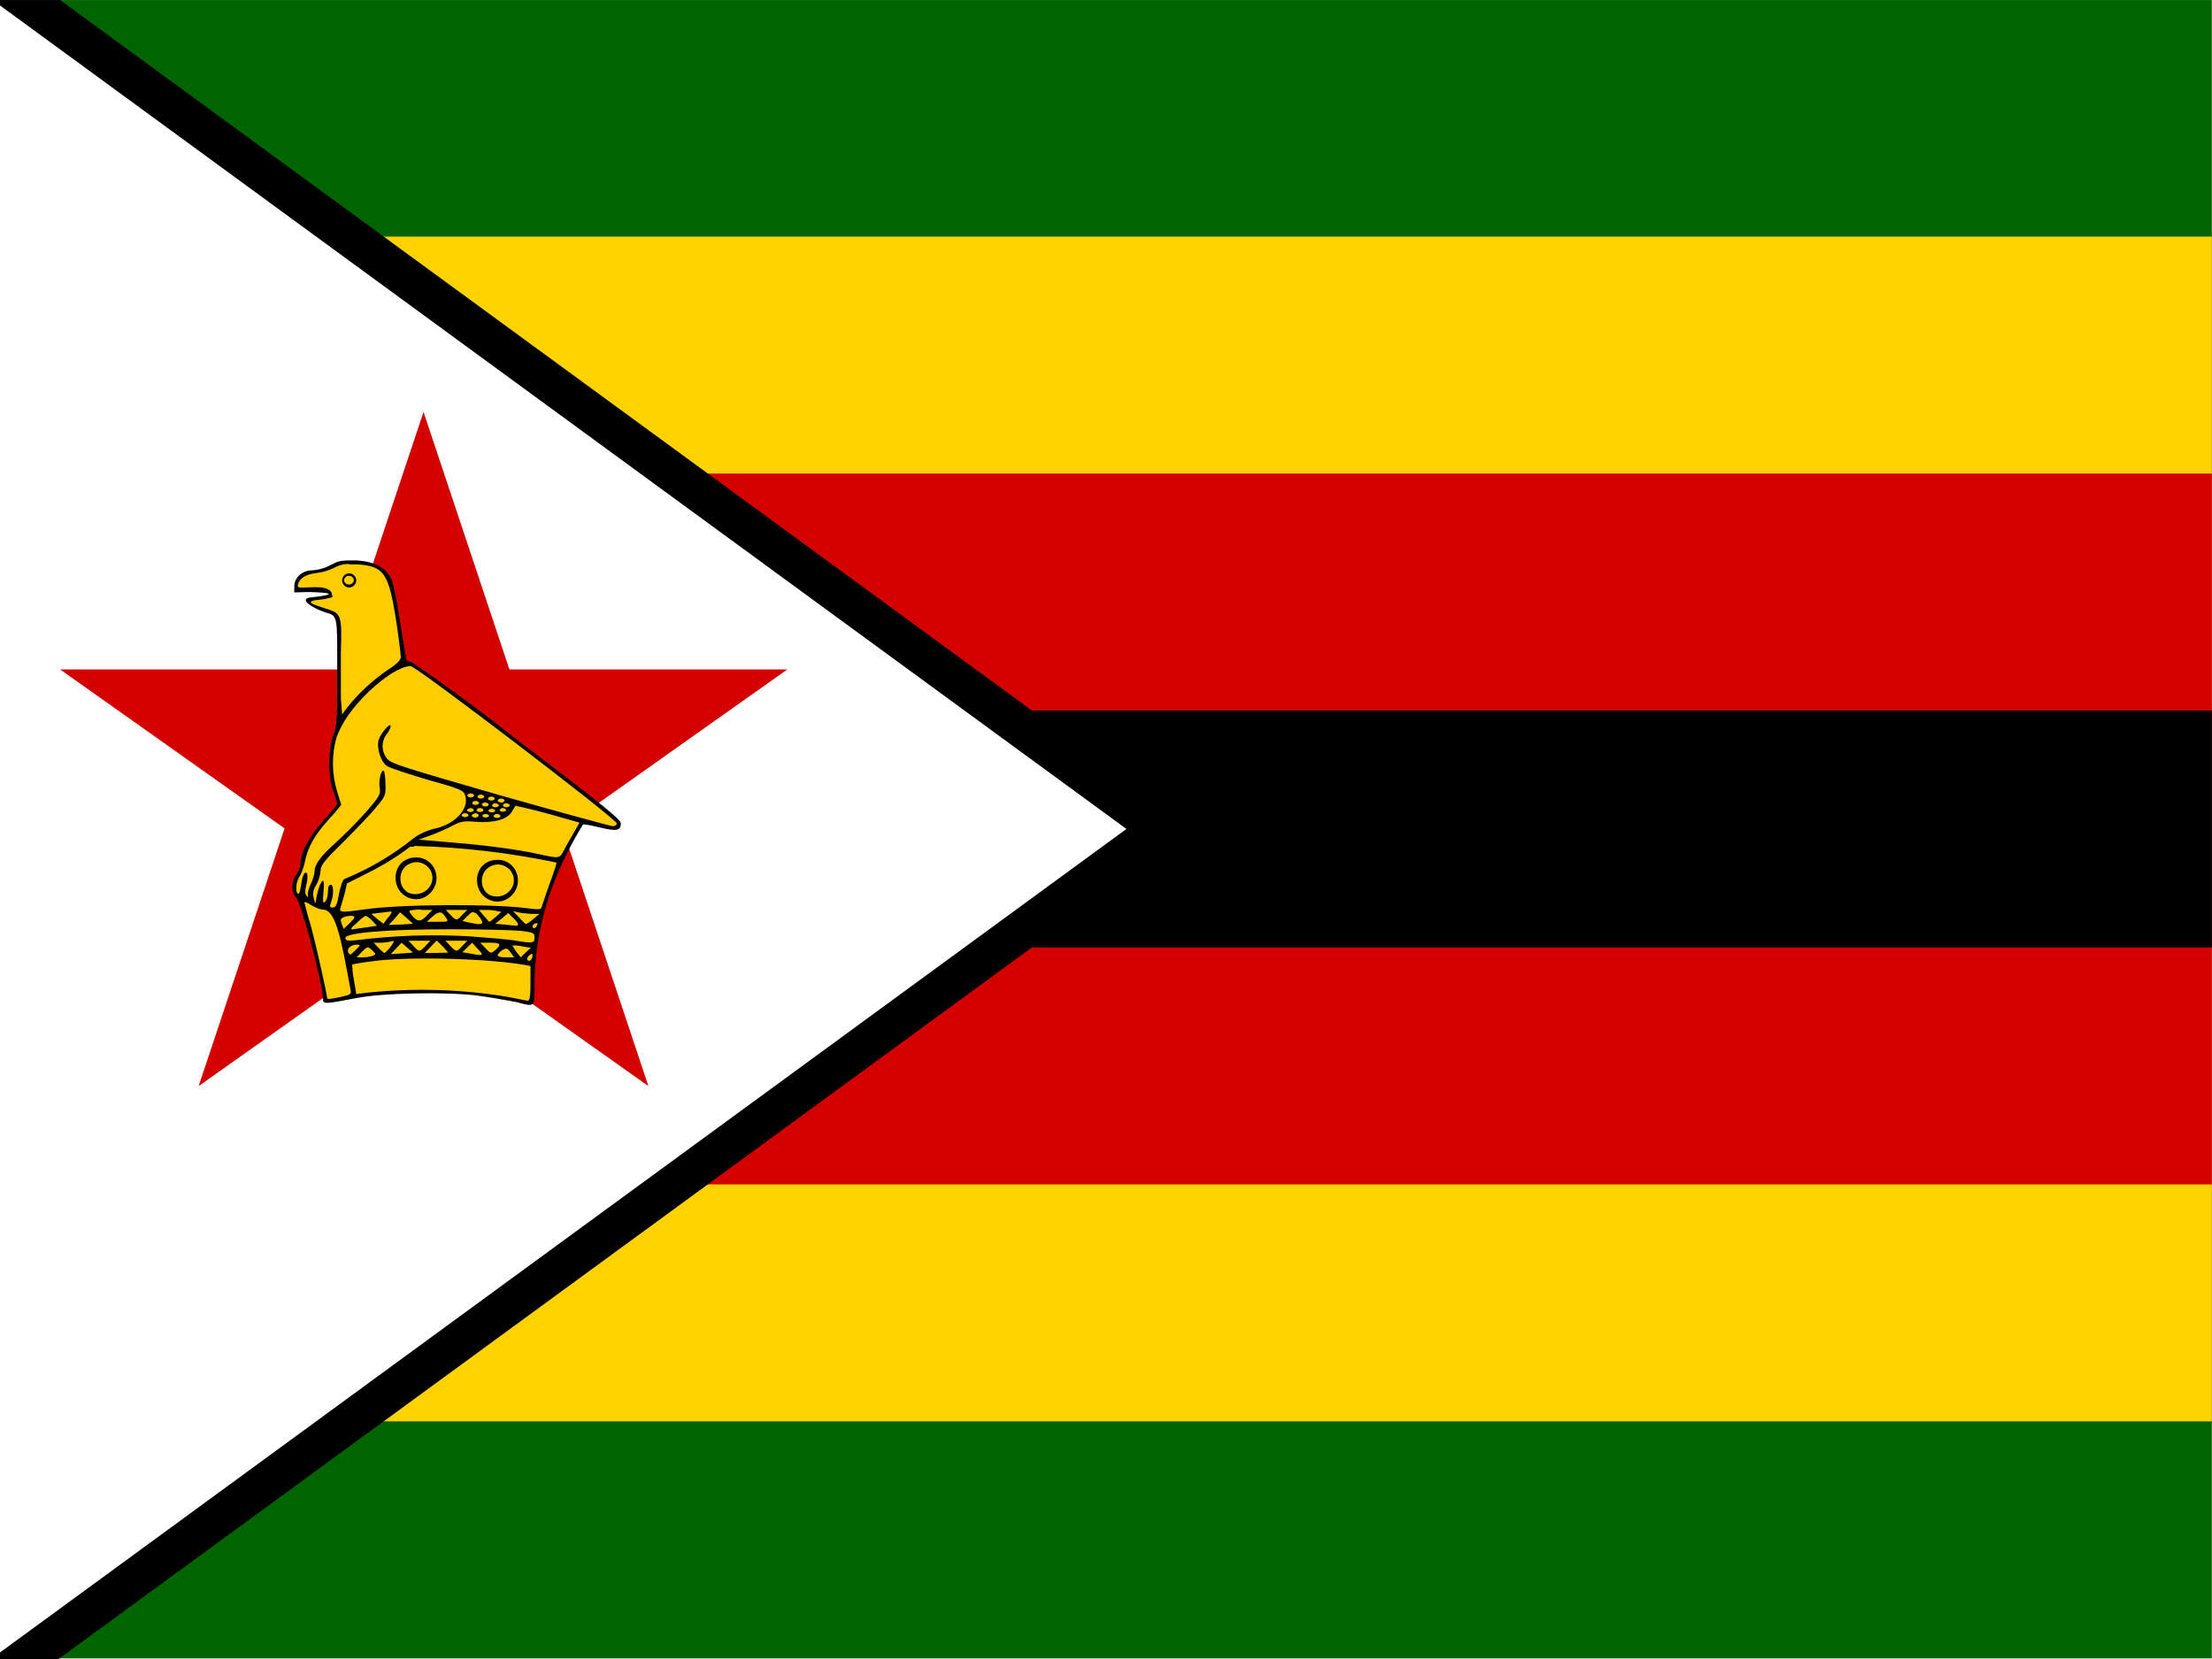
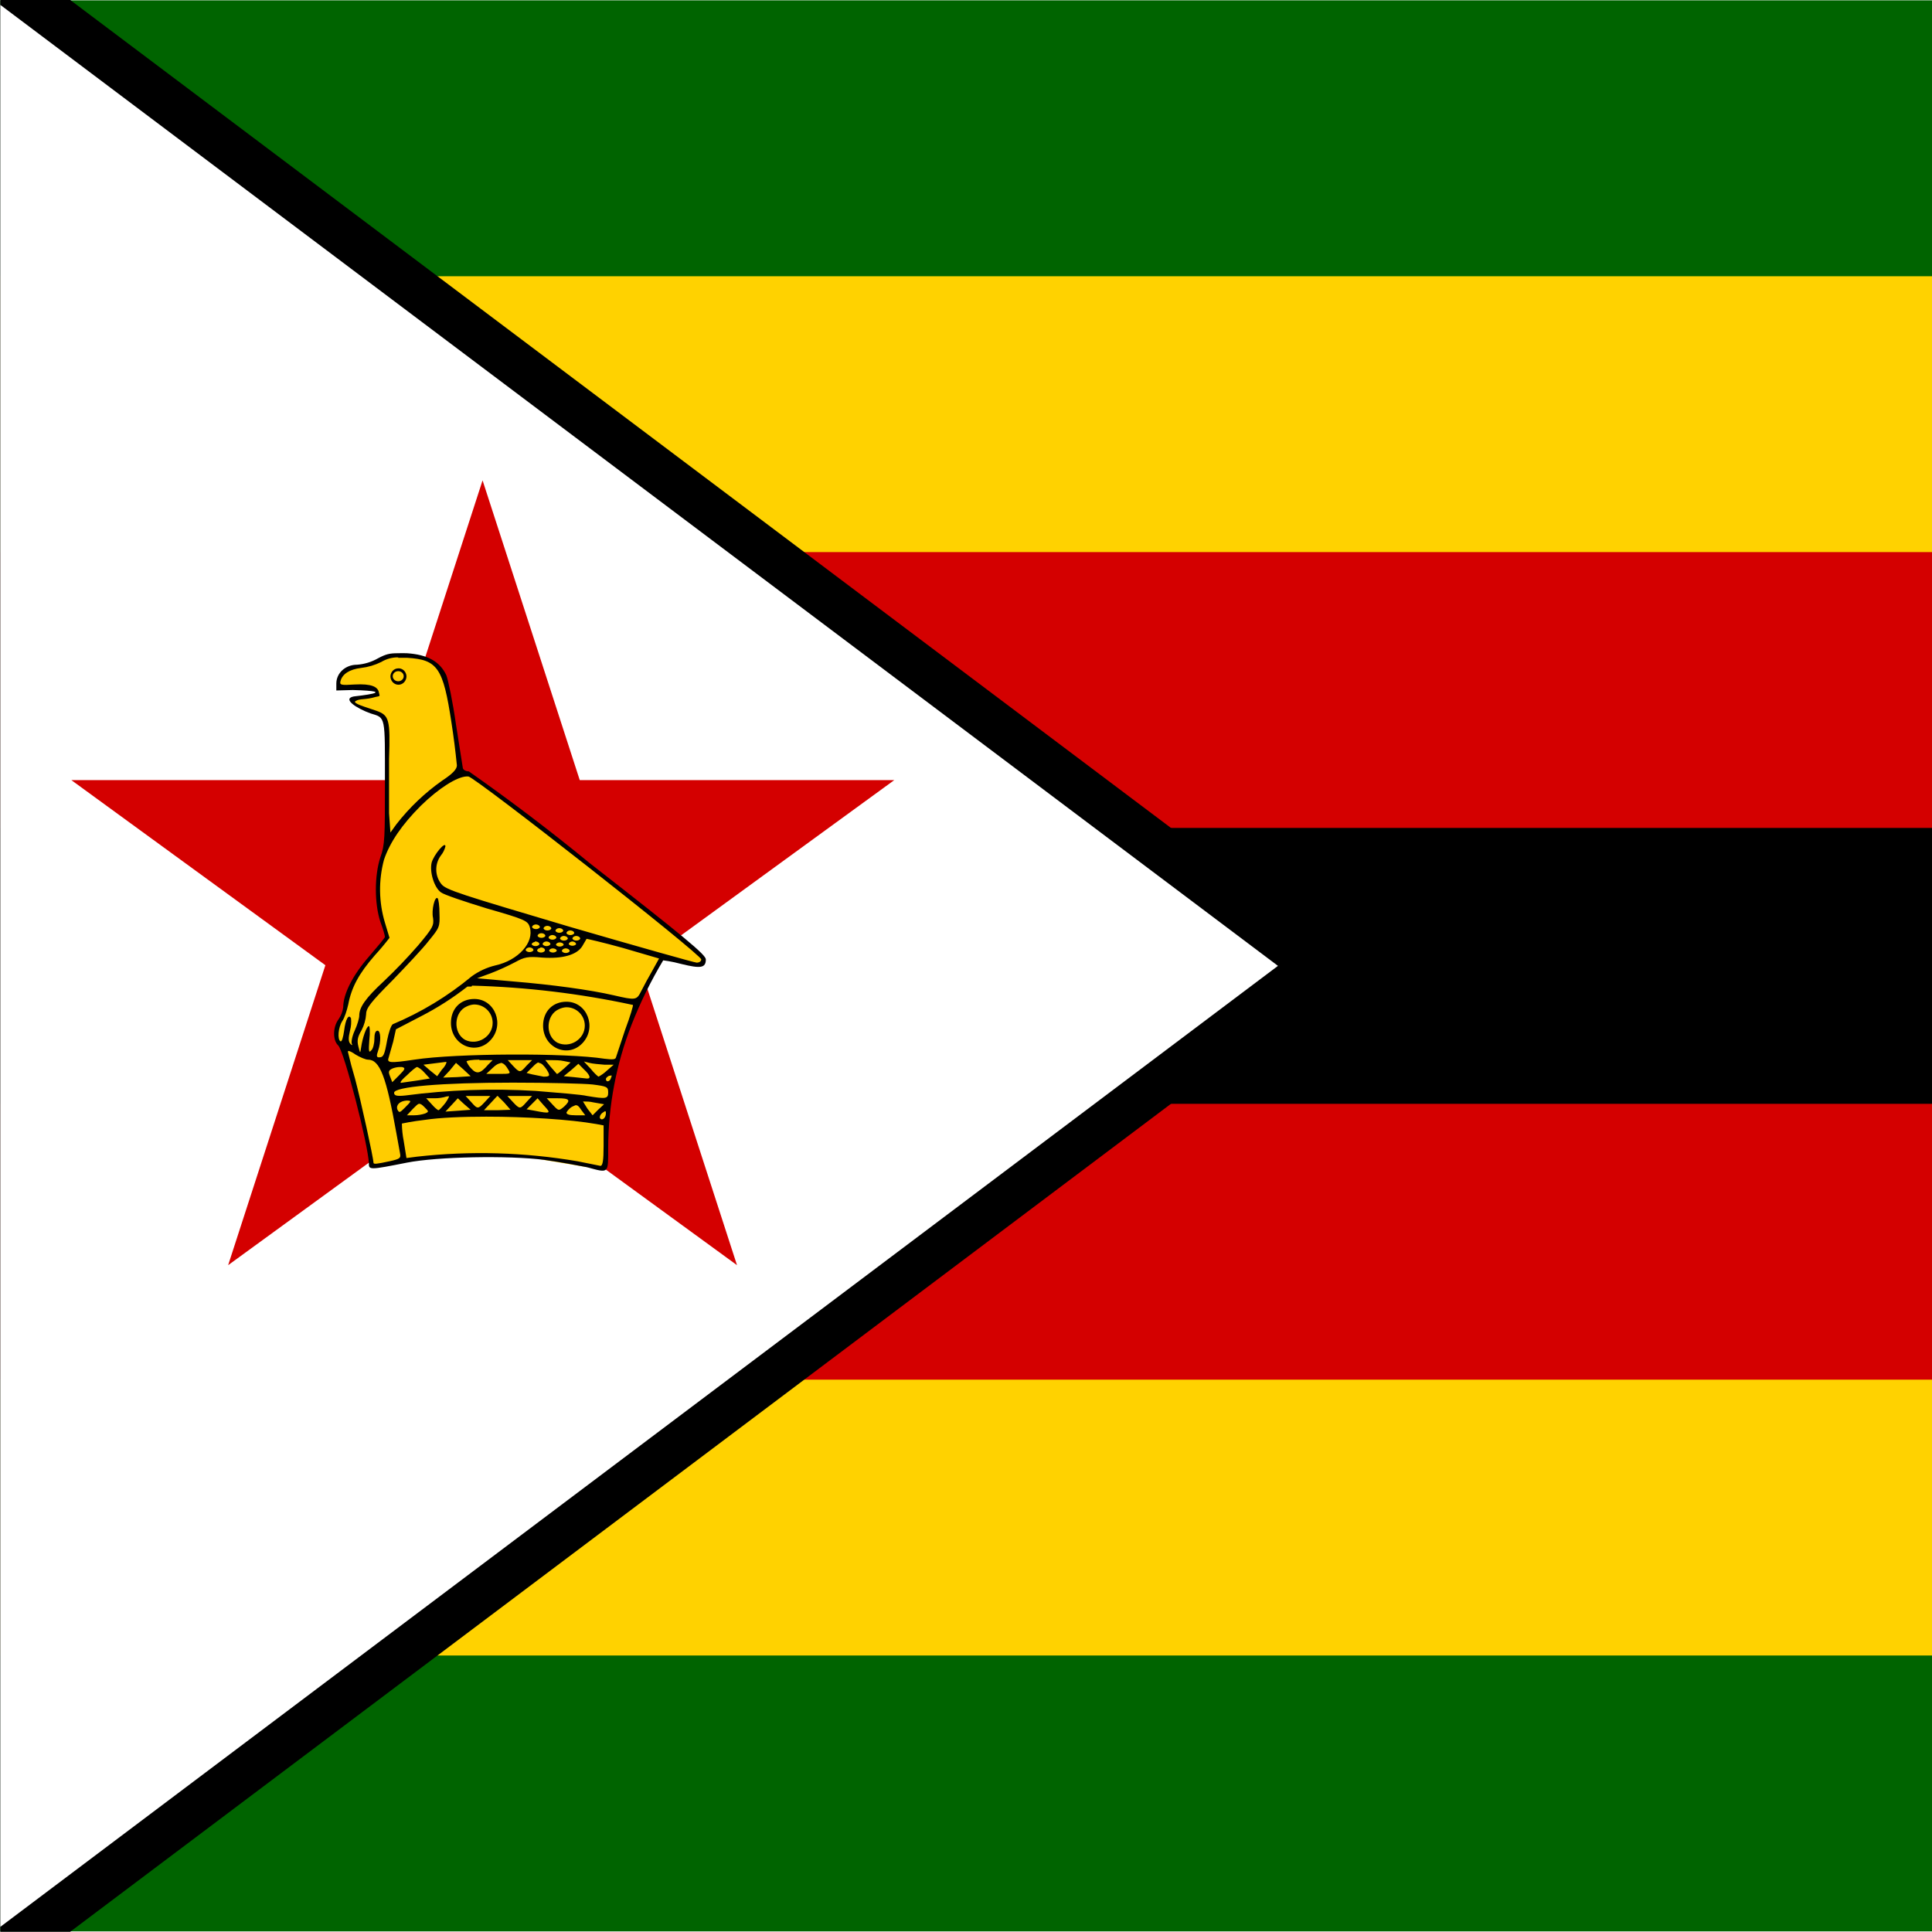
- <svg xmlns="http://www.w3.org/2000/svg" xmlns:xlink="http://www.w3.org/1999/xlink" id="flag-icons-zw" viewBox="0 0 640 480">
+ <svg xmlns="http://www.w3.org/2000/svg" xmlns:xlink="http://www.w3.org/1999/xlink" id="flag-icons-zw" viewBox="0 0 512 512">
  <defs>
    <clipPath id="zw-a">
-       <rect width="546" height="420.1" x="1.9" y=".1" fill="#00f" fill-rule="evenodd" ry="0" />
+       <path fill="#00f" fill-rule="evenodd" d="M1.3-.1h421.4v420.2H1.3z" />
    </clipPath>
  </defs>
-   <g clip-path="url(#zw-a)" transform="matrix(1.1722 0 0 1.1426 -2.3 -.1)">
+   <g clip-path="url(#zw-a)" transform="matrix(1.2149 0 0 1.2184 -1.5 .1)">
    <path fill="#006400" d="M0 0h840v420H0z" />
    <path fill="#ffd200" d="M0 60h840v300H0z" />
    <path fill="#d40000" d="M0 120h840v180H0z" />
    <path d="M0 180h840v60H0z" />
    <path stroke="#000" stroke-width="20" d="M0 0v420l280-210z" />
    <path fill="#fff" d="M0 0v420l280-210z" />
    <path fill="#d40000" d="M106.5 104.4 162 275.1 16.8 169.6h179.5L51 275.1z" />
    <path fill="#fc0" d="m82.8 253.7 9.8-1.8 18.1-.7 6.7.6 15 2.5 1.1-1.5V242l1.8-9.3 3-9.4 3.3-7.5 4.2-7.8 6.8 1.7h1.8l.2-1.3-14.4-12.3-15-11.5-21.7-16.2-2-.5-2.3-17-1.7-5.1-2.3-2-4.3-1.4-4.8.2-2.2 1.2-4.6 1-2.4.4-1.6 1.9-.2 2.4 6.7.2 1.7.7-.2.7-3.8.5-1.8.6 2.1 1.6 2.2.8 2.8 1 .6 2 .2 25.8-1.5 4-.5 7.5 2.2 9-5.6 6.4L77 216l-.6 3.5-1.7 3.5-.2 2.2 1.1 2.4 4.3 14.2 2.2 11.7z" />
    <path d="M88 142c-1.8 0-2.6.2-4.3 1.1a10.8 10.8 0 0 1-4.6 1.4c-2.5 0-4.5 1.8-4.5 4.1v1.5l3.6-.1c10.6.3 1 1.3.2 1.4-2.6.5.6 2.6 3.7 3.7 3.3 1 3.1.4 3.1 15 0 11.9 0 13.6-1 16.3-1.3 4-1.3 10 0 14 .6 1.6 1 3 1 3.3 0 .2-1.6 2.1-3.5 4.3-3.5 4-5.6 8.1-5.6 11a6 6 0 0 1-1 2.6c-1.3 1.7-1.3 4.6-.1 5.7 1.3 1.2 6.6 21.8 6.7 25.7 0 1.4.2 1.4 8.3-.2 6.6-1.3 22.1-1.6 30-.6 3.6.5 7.8 1.3 9.3 1.6 4.8 1.3 4.6 1.5 4.6-4.3a74 74 0 0 1 5.1-26.7 94.7 94.7 0 0 1 6.9-14s1.8.2 4 .8c4.1 1 5.3.9 5.3-1 0-1-4.3-4.6-25.4-21a432.2 432.2 0 0 0-26.3-19.9c-.6 0-1.2-.3-1.3-.7l-1.5-9.5c-.7-4.9-1.7-9.7-2.1-10.7-1.4-3-4.1-4.5-8.6-4.8a31.2 31.2 0 0 0-2 0zm.1 1h2c6.6.4 7.8 2.2 9.6 14a173 173 0 0 1 1.2 9.4c0 .8-.9 1.8-3.2 3.3a46.8 46.8 0 0 0-10 9.5l-1.3 1.8-.3-4.2V165c.3-8.7 0-9.5-2.8-10.5-2.3-.8-5.3-1.6-4.5-2.1 1-.6 2-.2 4.4-.9 1-.2.9-.1.7-.9-.2-1.3-1.6-2-5.3-1.8-3 .2-3.3.1-3.1-.7.4-1.6 2-2.6 4.5-2.9a13.4 13.4 0 0 0 4.4-1.3 7 7 0 0 1 3.7-1zm14.9 25.8h.4c1.7.3 50.8 38.7 50.8 39.8 0 .4-.4.7-1 .7-.4 0-12.9-3.5-27.7-7.8-23.6-7-27-8-28-9.3a5.1 5.1 0 0 1-.1-6.2 5 5 0 0 0 1-2c0-1.2-2.5 1.8-3 3.5-.5 2 .5 5.4 2 6.5.6.5 5.1 2 10 3.5 8.4 2.4 9 2.7 9.4 4.1 1 3.3-2.5 7.2-7.5 8.3a14.6 14.6 0 0 0-5.2 2.4 68.2 68.2 0 0 1-17.2 10.4c-.4.3-.9 1.9-1.2 3.4-.6 3.3-.8 3.8-1.8 3.8-.5 0-.6-.3-.2-1.4.7-2 .6-4.4-.1-4.4-.5 0-.7.7-.7 1.8 0 1-.3 2.2-.7 2.5-.5.6-.6.2-.4-2.3.2-1.7.1-3-.1-3-.5 0-1.4 2.5-1.7 4.7-.2 1.3-.2 1.3-.6-.3-.3-1.2-.2-2 .7-3.5a9 9 0 0 0 1-3.5c0-1.3 1-2.6 5.7-7.3 3-3.1 6.7-7 8-8.7 2.3-2.8 2.4-3 2.3-5.9 0-1.6-.2-3.1-.4-3.3-.6-.6-1.4 2.6-1 4.3.2 1.6 0 2.1-3.3 6a113.2 113.2 0 0 1-7.5 7.8c-3.9 3.6-5.3 5.6-5.3 7.4 0 .6-.4 2-1 3.3s-.8 2.6-.6 2.9c.2.3 0 .3-.3 0-.5-.5-.5-1.3-.1-3a7 7 0 0 0 .2-2.6c-.5-1-1.2.2-1.5 2.7-.2 1.4-.5 2.5-.8 2.3-.7-.4-.5-3 .4-4.4.5-.7 1-2.3 1.3-3.6.7-3.7 2.3-6.7 5.8-10.7a57.5 57.5 0 0 0 3.2-3.8l-1-3.3a25 25 0 0 1-.2-13.7c1.3-3.8 3.9-7.6 8-11.7 4-3.9 7.9-6.3 10-6.4zm15 32.2a.9.6 0 0 1 1 .6.9.6 0 0 1-1.7 0 .9.6 0 0 1 .7-.6zm2.5.3a.9.6 0 0 1 1 .6.9.6 0 0 1-1.7 0 .9.6 0 0 1 .7-.6zm2.6.5a.9.6 0 0 1 1 .6.9.6 0 0 1-1.7 0 .9.6 0 0 1 .7-.6zm2.4.5a.9.6 0 0 1 1 .6.9.6 0 0 1-1.7 0 .9.6 0 0 1 .7-.6zm-6.3.6a.9.6 0 0 1 1 .6.9.6 0 0 1-1.7 0 .9.6 0 0 1 .7-.6zm2.4.4a.9.6 0 0 1 1 .6.9.6 0 0 1-1.7 0 .9.6 0 0 1 .7-.6zm5.2.2a.9.6 0 0 1 1 .6.9.6 0 0 1-1.7 0 .9.6 0 0 1 .7-.6zm-2.7 0a.9.6 0 0 1 1 .6.9.6 0 0 1-1.7 0 .9.6 0 0 1 .7-.6zm5 .6c.1 0 3.7.8 8 2l7.9 2.3-1.5 2.7a96.2 96.2 0 0 0-2.4 4.4c-1 2-1.2 2-6 .9-5.2-1.2-13.4-2.3-21.8-3l-8-.7 3-1.1a50.4 50.4 0 0 0 5.3-2.4c2-1.1 2.8-1.3 5.9-1 4.5.3 7.5-.6 8.7-2.4l1-1.7zm-8.8.6a.9.6 0 0 1 1 .6.9.6 0 0 1-1.7 0 .9.6 0 0 1 .7-.6zm5.6 0a.9.6 0 0 1 1 .6.9.6 0 0 1-1.6 0 .9.6 0 0 1 .7-.6zm-8 0a.9.6 0 0 1 1 .6.9.6 0 0 1-1.7 0 .9.6 0 0 1 .7-.5zm5.3.2a.9.6 0 0 1 1 .5.9.6 0 0 1-1.7 0 .9.6 0 0 1 .7-.5zm-6.6 1.1a.9.6 0 0 1 1 .6.9.6 0 0 1-1.7 0 .9.6 0 0 1 .7-.6zm2.5 0a.9.6 0 0 1 1 .7.9.6 0 0 1-1.7 0 .9.6 0 0 1 .7-.6zm2.6.2a.9.6 0 0 1 1 .5.9.6 0 0 1-1.7 0 .9.6 0 0 1 .7-.5zm2.8 0a.9.6 0 0 1 1 .6.9.6 0 0 1-1.7 0 .9.6 0 0 1 .7-.6zm-20.3 8.1a191.2 191.2 0 0 1 35.1 4.2c.1.1-.6 2.5-1.7 5.4l-2 6c-.1.5-.8.5-2.5.3-8.3-1.3-32.3-1.2-41.5.2-5.3.8-6 .7-5.6-.4l1-3.5.6-2.7L93 221a63.4 63.4 0 0 0 10.2-6.5h.9zm-27 14.2c.3 0 .9.3 1.6.8 1 .6 2.2 1.1 2.7 1.1 2.6 0 4 3.7 6.2 16l.8 4.4c.2 1 0 1.2-2.3 1.7-2.8.6-3.5.7-3.5.3 0-1-2.8-13.7-4-18.2a96.9 96.9 0 0 1-1.6-6 .1.1 0 0 1 .1 0zm28.6 2h2.9l-1 1c-1.7 2-2.5 2.1-3.7.8a5 5 0 0 1-1-1.5c0-.2 1.3-.4 2.8-.4zm6.1 0h5.4l-1.2 1.2c-1.4 1.6-1.5 1.6-3 0l-1.2-1.3zm8.2 0h1.3c.7 0 2 0 2.8.2l1.5.3-1.4 1.3c-.8.7-1.5 1.3-1.6 1.2l-1.4-1.6-1.2-1.5zm8.5.3 1.2.3c.7.2 2.2.3 3.3.4h2l-1.5 1.3a8.9 8.9 0 0 1-1.8 1.3c-.1 0-1-.8-1.7-1.7l-1.5-1.6zm-30.2.1h.2c.1.2-.3 1-1 1.7l-1 1.4-1.5-1.2-1.5-1.3 2.4-.3 2.4-.3zm2.3.2 1.6 1.4 1.6 1.5-3 .2-3 .1 1.4-1.5 1.4-1.7zm18 0c.3 0 .5.1.8.3a6.6 6.6 0 0 1 1.3 1.7c.4.8.3 1-1 1l-2.5-.5-1.2-.3 1.3-1.3c.6-.6 1-1 1.4-1zm-8.3 0c.5 0 1 .3 1.6 1.3.7 1.1.7 1.1-2 1.1h-2.7l1.4-1.3c.7-.7 1.3-1 1.7-1zm17 .2 1.2 1.2c1.4 1.3 1.6 2.1.6 2l-2.8-.3-2.2-.2 1.6-1.3 1.6-1.4zm-35.2.7c.2 0 1 .5 1.6 1.2l1.2 1.3-2.5.4-3.5.5c-.7.2-.5-.3 1-1.6 1-1 2-1.8 2.2-1.8zm-3.7 0h.4c.8.2.8.4-.6 1.8l-1.5 1.5-.5-1.3c-.4-1-.3-1.3.6-1.7a4.8 4.8 0 0 1 1.6-.3zm46 1.8c.2 0 .2.2 0 .6-.2.8-1.1 1-1.1.2 0-.2.3-.5.7-.7h.3zm-21.4 1.6c7.7 0 15.5.2 17.4.4 3.1.4 3.4.5 3.4 1.7 0 1.4-.4 1.5-4.6.8-1.2-.3-6.3-.7-11.2-1.1a149.6 149.6 0 0 0-28.5 1c-1.9.2-2.4 0-2.4-.6 0-1.3 10.2-2.2 25.9-2.2zm-10.3 2.9h5.4l-1.2 1.3c-1.5 1.6-1.6 1.6-3 0l-1.2-1.3zm7 0 1.4 1.4 1.4 1.6-2.9.1h-2.9l1.5-1.6 1.4-1.5zm2.1 0h5.4l-1.2 1.3c-1.4 1.6-1.5 1.6-3 0l-1.2-1.3zm-12.8 0c.2 0 0 .5-.7 1.5-.7.9-1.4 1.6-1.5 1.6-.2 0-.9-.6-1.5-1.3l-1.2-1.3H96a9 9 0 0 0 2.7-.4 1 1 0 0 1 .4 0zm2 .5 1.3 1.2 1.5 1.3-2.6.2-2.9.2 1.4-1.5 1.3-1.4zm17.4 0 1.4 1.6c1.6 1.7 1.5 1.8-2.1 1.1l-1.7-.3 1.2-1.2 1.2-1.2zm2 0h2.4c2.6 0 2.9.4 1.4 1.8-1.2 1-1.2 1-2.6-.5l-1.2-1.3zm-30.6.5c1.2 0 1.1.1-.4 1.6-1.1 1.1-1.2 1.1-1.6.3-.3-1 .6-1.8 2-1.9zm38.8.2c.4 0 1.2 0 2 .2l2.3.4-1.3 1.2-1.2 1.2-1.1-1.4-1-1.6h.3zm-36 .5c.3 0 .6.2 1.1.7 1 1 1 1 .2 1.4a8 8 0 0 1-2.4.4H90l1.3-1.4c.7-.7 1-1 1.3-1.1zm34.1.3c.4 0 .7.2 1.2 1l.9 1.2h-2.1c-1.4 0-2-.2-2-.6.2-.4.7-1 1.3-1.3l.7-.3zm6.4 1.3c.2 0 .2.2.2.5 0 1-.9 1.7-1.3 1-.1-.3.1-.8.5-1.1l.6-.4zm-25.9 1.2c8.7 0 18.3.6 24 1.6l1.6.3v4.4c0 3.3-.2 4.4-.7 4.4l-5-1a126 126 0 0 0-35-1l-2.3.3-.6-3.7a21 21 0 0 1-.4-3.8s2.3-.5 5-.8c3.3-.5 8.2-.7 13.4-.7z" />
    <path id="b" d="M124.8 217.8c-3 0-5.1 2.1-5.1 5.2 0 4.8 5.4 7.2 8.6 3.8s1-9-3.5-9zm0 1.2a4 4 0 0 1 4 4c0 3-3.3 5-6 3.7-2.7-1.5-2.5-6.1.4-7.3a4.3 4.3 0 0 1 1.5-.4z" />
    <use xlink:href="#b" width="100%" height="100%" x="-20.1" y="-.6" />
    <path d="M88 145.3a1.7 1.8 0 0 0-1.6 1.7 1.7 1.8 0 1 0 3.5 0 1.7 1.8 0 0 0-1.9-1.7zm.1.6a1.2 1.1 0 0 1 1.2 1.1 1.2 1.1 0 1 1-2.4 0 1.2 1.1 0 0 1 1.2-1.1z" />
  </g>
</svg>
